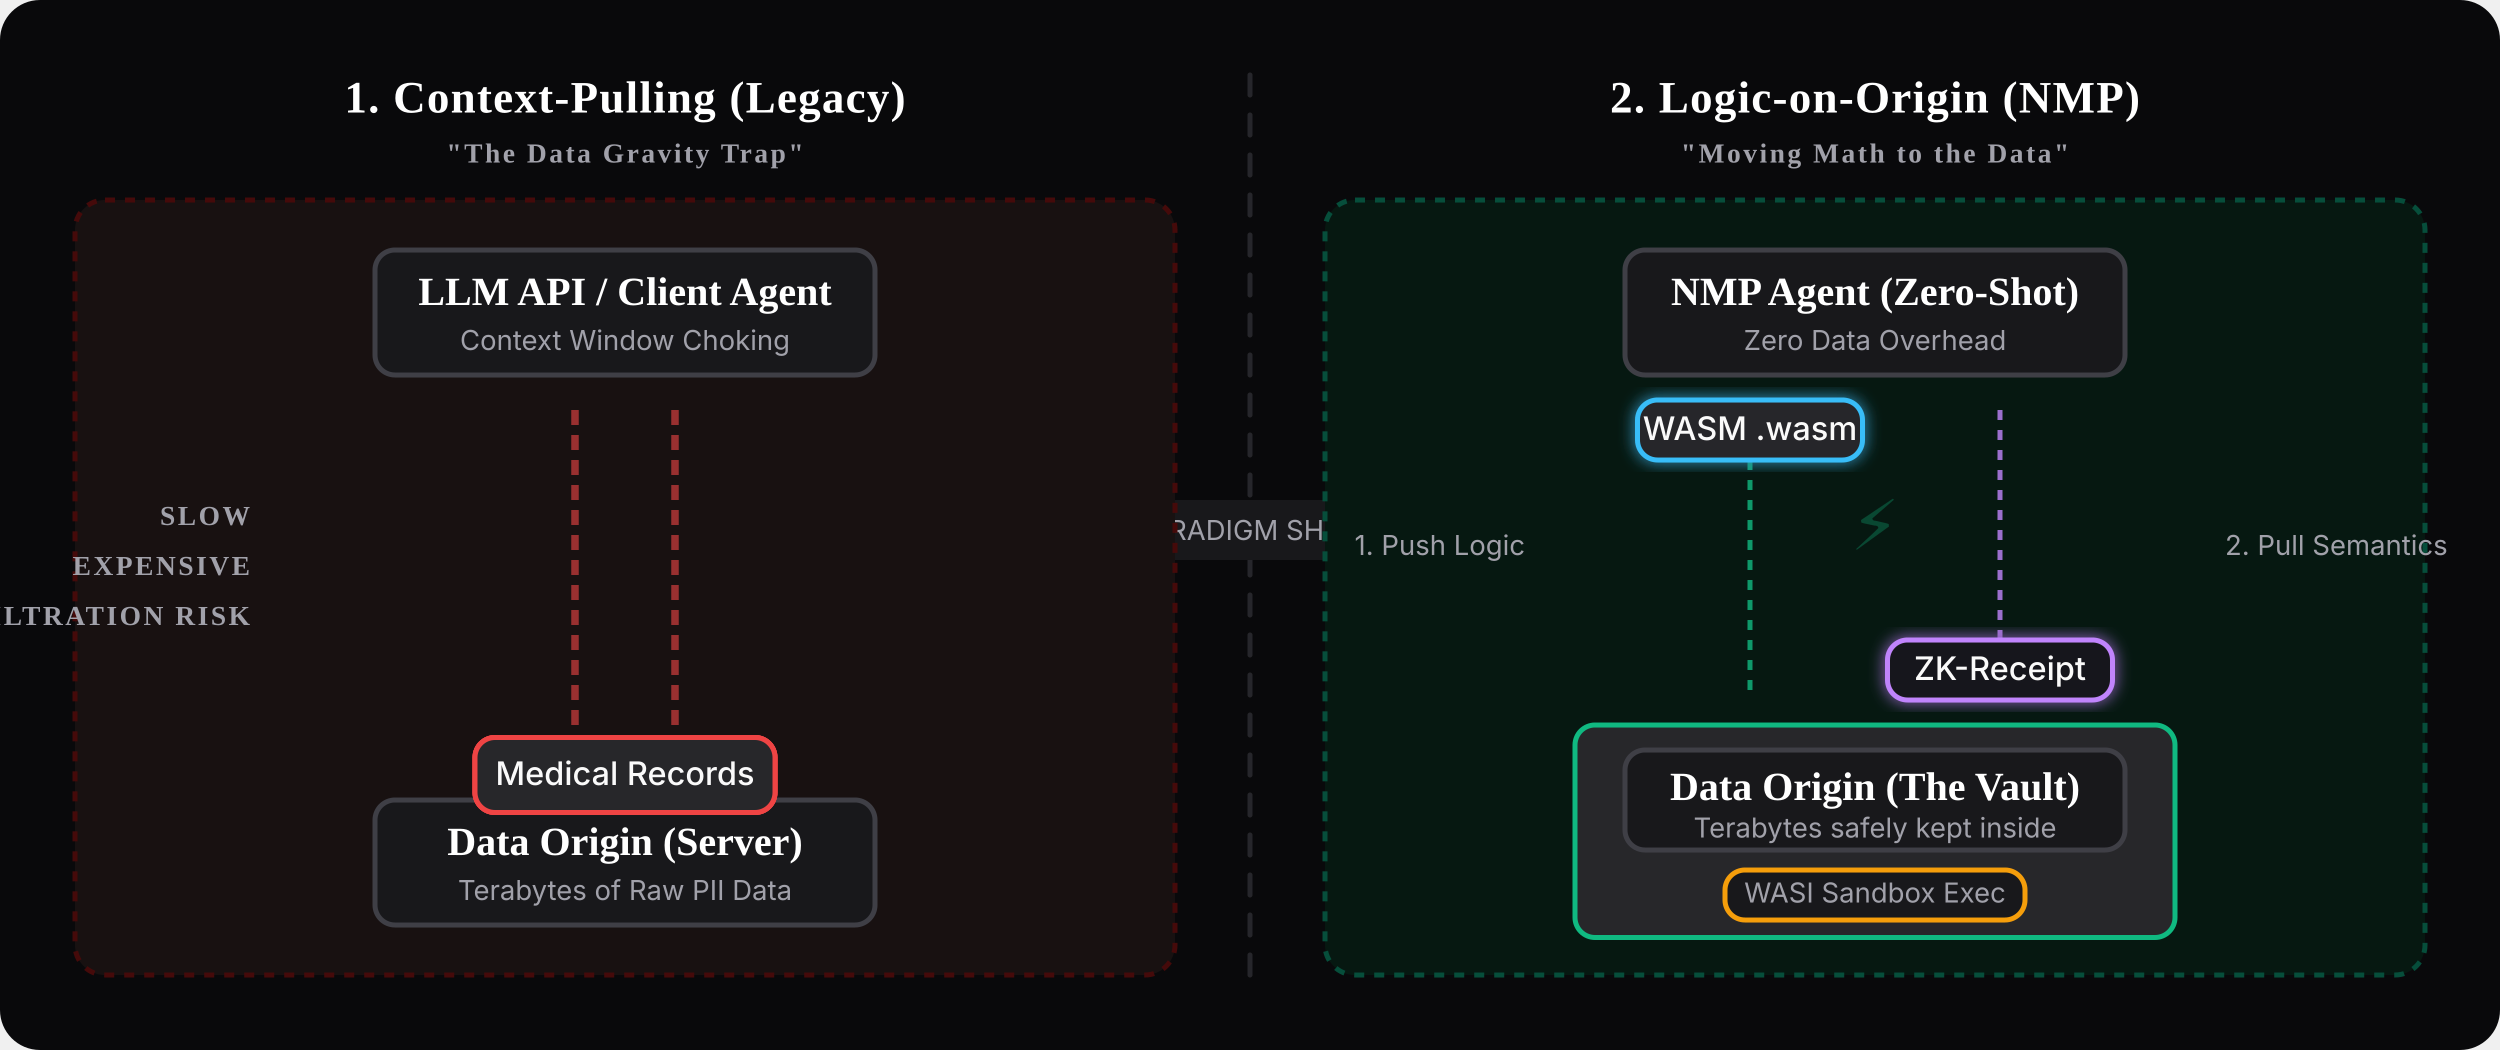
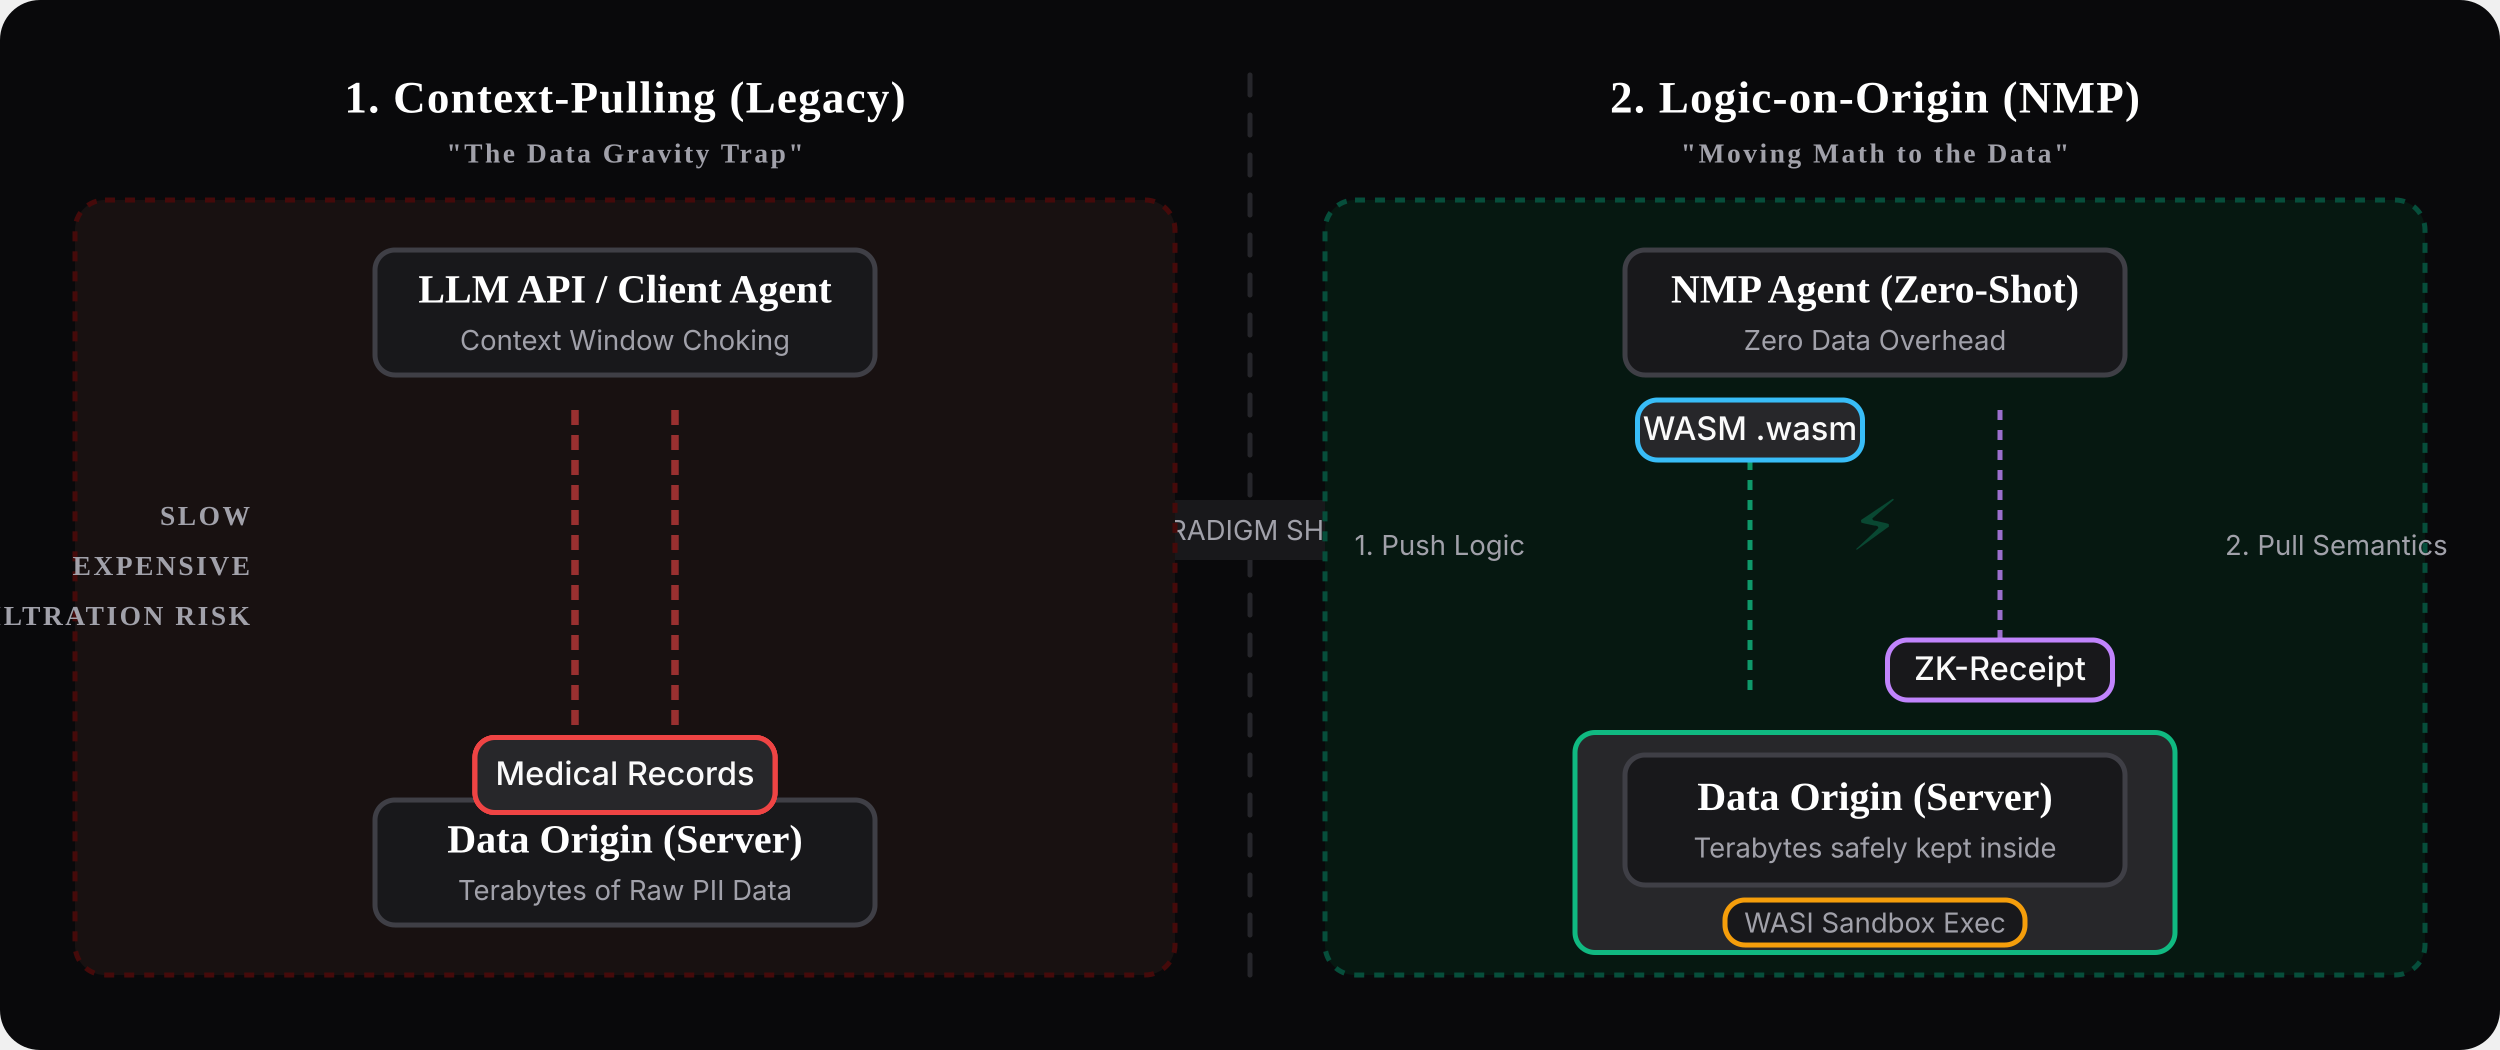
<svg xmlns="http://www.w3.org/2000/svg" width="1000" height="420" viewBox="0 0 1000 420">
  <rect width="1000" height="420" fill="#09090b" rx="16" />
  <style>
-         .nmp-text { font-family: 'Inter', system-ui, sans-serif; font-size: 13px; font-weight: 500; fill: #FAFAFA; }
-         .nmp-text-sm { font-family: 'Inter', system-ui, sans-serif; font-size: 11px; fill: #A1A1AA; }
-         .nmp-title { font-weight: 700; font-size: 16px; fill: #FFFFFF; }
-         .nmp-heading { font-weight: 800; font-size: 18px; fill: #FFFFFF; letter-spacing: 0.5px; text-transform: uppercase; }
-         .nmp-subtitle { font-size: 11px; fill: #A1A1AA; text-transform: uppercase; letter-spacing: 1px; font-weight: 600; }
-         
+         .nmp-text {
+             font-family: 'Inter', system-ui, sans-serif;
+             font-size: 13px;
+             font-weight: 500;
+             fill: #FAFAFA;
+         }
+ 
+         .nmp-text-sm {
+             font-family: 'Inter', system-ui, sans-serif;
+             font-size: 11px;
+             fill: #A1A1AA;
+         }
+ 
+         .nmp-title {
+             font-weight: 700;
+             font-size: 16px;
+             fill: #FFFFFF;
+         }
+ 
+         .nmp-heading {
+             font-weight: 800;
+             font-size: 18px;
+             fill: #FFFFFF;
+             letter-spacing: 0.5px;
+             text-transform: uppercase;
+         }
+ 
+         .nmp-subtitle {
+             font-size: 11px;
+             fill: #A1A1AA;
+             text-transform: uppercase;
+             letter-spacing: 1px;
+             font-weight: 600;
+         }
+ 
        /* Zones */
-         .nmp-zone-bad { fill: #181111; stroke: #450a0a; stroke-width: 2; rx: 12; stroke-dasharray: 4 4; }
-         .nmp-zone-good { fill: #061811; stroke: #064e3b; stroke-width: 2; rx: 12; stroke-dasharray: 4 4; }
-         
+         .nmp-zone-bad {
+             fill: #181111;
+             stroke: #450a0a;
+             stroke-width: 2;
+             rx: 12;
+             stroke-dasharray: 4 4;
+         }
+ 
+         .nmp-zone-good {
+             fill: #061811;
+             stroke: #064e3b;
+             stroke-width: 2;
+             rx: 12;
+             stroke-dasharray: 4 4;
+         }
+ 
        /* Elements */
-         .nmp-box { fill: #18181b; stroke: #3f3f46; stroke-width: 2; rx: 8; }
-         .nmp-box-red { fill: #27272a; stroke: #ef4444; stroke-width: 2; rx: 8; }
-         .nmp-box-green { fill: #27272a; stroke: #10b981; stroke-width: 2; rx: 8; }
-         .nmp-box-blue { fill: #27272a; stroke: #38bdf8; stroke-width: 2; rx: 8; }
-         
+         .nmp-box {
+             fill: #18181b;
+             stroke: #3f3f46;
+             stroke-width: 2;
+             rx: 8;
+         }
+ 
+         .nmp-box-red {
+             fill: #27272a;
+             stroke: #ef4444;
+             stroke-width: 2;
+             rx: 8;
+         }
+ 
+         .nmp-box-green {
+             fill: #27272a;
+             stroke: #10b981;
+             stroke-width: 2;
+             rx: 8;
+         }
+ 
+         .nmp-box-blue {
+             fill: #27272a;
+             stroke: #38bdf8;
+             stroke-width: 2;
+             rx: 8;
+         }
+ 
        /* Lines */
-         .nmp-line { stroke: #52525b; stroke-width: 2; fill: none; stroke-linecap: round; stroke-linejoin: round; }
-         .nmp-line-red { stroke: #ef4444; stroke-width: 3; fill: none; stroke-dasharray: 6 4; opacity: 0.6; }
-         .nmp-line-green { stroke: #10b981; stroke-width: 2; fill: none; stroke-dasharray: 4 4; opacity: 0.8; }
-         .nmp-line-purple { stroke: #c084fc; stroke-width: 2; fill: none; stroke-dasharray: 4 4; opacity: 0.8; }
-         
+         .nmp-line {
+             stroke: #52525b;
+             stroke-width: 2;
+             fill: none;
+             stroke-linecap: round;
+             stroke-linejoin: round;
+         }
+ 
+         .nmp-line-red {
+             stroke: #ef4444;
+             stroke-width: 3;
+             fill: none;
+             stroke-dasharray: 6 4;
+             opacity: 0.6;
+         }
+ 
+         .nmp-line-green {
+             stroke: #10b981;
+             stroke-width: 2;
+             fill: none;
+             stroke-dasharray: 4 4;
+             opacity: 0.8;
+         }
+ 
+         .nmp-line-purple {
+             stroke: #c084fc;
+             stroke-width: 2;
+             fill: none;
+             stroke-dasharray: 4 4;
+             opacity: 0.8;
+         }
+ 
        /* Markers */
-         .nmp-arrow { fill: #52525b; }
-         
+         .nmp-arrow {
+             fill: #52525b;
+         }
+ 
        /* ANIMATIONS */
        @keyframes slideRedD {
-             0% { transform: translateY(0); opacity: 0; }
-             10% { opacity: 1; }
-             90% { opacity: 1; }
-             100% { transform: translateY(-160px); opacity: 0; }
-         }
-         .anim-pull-1 { animation: slideRedD 2.5s cubic-bezier(0.4, 0, 0.2, 1) infinite; }
-         .anim-pull-2 { animation: slideRedD 2.5s cubic-bezier(0.4, 0, 0.2, 1) infinite 0.8s; }
-         .anim-pull-3 { animation: slideRedD 2.5s cubic-bezier(0.4, 0, 0.2, 1) infinite 1.6s; }
+             0% {
+                 transform: translateY(0);
+                 opacity: 0;
+             }
+ 
+             10% {
+                 opacity: 1;
+             }
+ 
+             90% {
+                 opacity: 1;
+             }
+ 
+             100% {
+                 transform: translateY(-160px);
+                 opacity: 0;
+             }
+         }
+ 
+         .anim-pull-1 {
+             animation: slideRedD 2.5s cubic-bezier(0.4, 0, 0.2, 1) infinite;
+         }
+ 
+         .anim-pull-2 {
+             animation: slideRedD 2.5s cubic-bezier(0.4, 0, 0.2, 1) infinite 0.8s;
+         }
+ 
+         .anim-pull-3 {
+             animation: slideRedD 2.5s cubic-bezier(0.4, 0, 0.2, 1) infinite 1.6s;
+         }

        @keyframes slideBlueD {
-             0% { transform: translateY(0); opacity: 0; }
-             10% { opacity: 1; }
-             90% { opacity: 1; }
-             100% { transform: translateY(160px); opacity: 0; }
-         }
-         .anim-push { animation: slideBlueD 2s cubic-bezier(0.4, 0, 0.2, 1) infinite; }
+             0% {
+                 transform: translateY(0);
+                 opacity: 0;
+             }
+ 
+             10% {
+                 opacity: 1;
+             }
+ 
+             90% {
+                 opacity: 1;
+             }
+ 
+             100% {
+                 transform: translateY(160px);
+                 opacity: 0;
+             }
+         }
+ 
+         .anim-push {
+             animation: slideBlueD 2s cubic-bezier(0.4, 0, 0.2, 1) infinite;
+         }

        @keyframes slidePurpleD {
-             0% { transform: translateY(0); opacity: 0; }
-             10% { opacity: 1; }
-             90% { opacity: 1; }
-             100% { transform: translateY(-160px); opacity: 0; }
-         }
-         .anim-return { animation: slidePurpleD 2s cubic-bezier(0.4, 0, 0.2, 1) infinite 1s; }
+             0% {
+                 transform: translateY(0);
+                 opacity: 0;
+             }
+ 
+             10% {
+                 opacity: 1;
+             }
+ 
+             90% {
+                 opacity: 1;
+             }
+ 
+             100% {
+                 transform: translateY(-160px);
+                 opacity: 0;
+             }
+         }
+ 
+         .anim-return {
+             animation: slidePurpleD 2s cubic-bezier(0.4, 0, 0.2, 1) infinite 1s;
+         }

        @keyframes pulseAlertD {
-             0%, 100% { stroke: #ef4444; filter: drop-shadow(0 0 2px #ef4444); }
-             50% { stroke: #7f1d1d; filter: none; }
-         }
-         .anim-alert { animation: pulseAlertD 1.5s infinite; }
-         
+ 
+             0%,
+             100% {
+                 stroke: #ef4444;
+             }
+ 
+             50% {
+                 stroke: #7f1d1d;
+             }
+         }
+ 
+         .anim-alert {
+             animation: pulseAlertD 1.5s infinite;
+         }
+ 
        @keyframes pulseShieldD {
-             0%, 100% { stroke: #10b981; filter: drop-shadow(0 0 2px #10b981); }
-             50% { stroke: #047857; filter: none; }
-         }
-         .anim-shield { animation: pulseShieldD 2s infinite; }
-         
-         @keyframes marchLineRedD { to { stroke-dashoffset: -20; } }
-         .anim-line-red { animation: marchLineRedD 1s linear infinite; }
-         
-         @keyframes marchLineGreenD { to { stroke-dashoffset: -16; } }
-         .anim-line-green { animation: marchLineGreenD 1s linear infinite; }
-         
-         @keyframes marchLinePurpleD { to { stroke-dashoffset: 16; } }
-         .anim-line-purple { animation: marchLinePurpleD 1s linear infinite; }
+ 
+             0%,
+             100% {
+                 stroke: #10b981;
+             }
+ 
+             50% {
+                 stroke: #047857;
+             }
+         }
+ 
+         .anim-shield {
+             animation: pulseShieldD 2s infinite;
+         }
+ 
+         @keyframes marchLineRedD {
+             to {
+                 stroke-dashoffset: -20;
+             }
+         }
+ 
+         .anim-line-red {
+             animation: marchLineRedD 1s linear infinite;
+         }
+ 
+         @keyframes marchLineGreenD {
+             to {
+                 stroke-dashoffset: -16;
+             }
+         }
+ 
+         .anim-line-green {
+             animation: marchLineGreenD 1s linear infinite;
+         }
+ 
+         @keyframes marchLinePurpleD {
+             to {
+                 stroke-dashoffset: 16;
+             }
+         }
+ 
+         .anim-line-purple {
+             animation: marchLinePurpleD 1s linear infinite;
+         }
    </style>
  <defs>
    <marker id="arr-dark" markerWidth="10" markerHeight="7" refX="9" refY="3.5" orient="auto">
      <polygon points="0 0, 10 3.5, 0 7" class="nmp-arrow" />
    </marker>
-     <filter id="glowD" x="-20%" y="-20%" width="140%" height="140%">
-       <feGaussianBlur stdDeviation="3" result="blur" />
-       <feMerge>
-         <feMergeNode in="blur" />
-         <feMergeNode in="SourceGraphic" />
-       </feMerge>
-     </filter>
-     <filter id="glow-redD" x="-20%" y="-20%" width="140%" height="140%">
-       <feGaussianBlur stdDeviation="3" result="blur" />
-       <feComponentTransfer in="blur" result="glow">
-         <feFuncA type="linear" slope="0.5" />
-       </feComponentTransfer>
-       <feMerge>
-         <feMergeNode in="glow" />
-         <feMergeNode in="SourceGraphic" />
-       </feMerge>
-     </filter>
  </defs>
  <line x1="500" y1="30" x2="500" y2="390" class="nmp-line" stroke-dasharray="8 8" opacity="0.4" />
  <rect x="440" y="200" width="120" height="24" fill="#18181b" rx="4" />
  <text x="500" y="216" text-anchor="middle" class="nmp-text-sm" fill="#71717a">PARADIGM SHIFT</text>
  <text x="250" y="45" text-anchor="middle" class="nmp-heading" fill="#ef4444">1. Context-Pulling (Legacy)</text>
  <text x="250" y="65" text-anchor="middle" class="nmp-subtitle">"The Data Gravity Trap"</text>
  <rect x="30" y="80" width="440" height="310" class="nmp-zone-bad" />
  <rect x="150" y="100" width="200" height="50" class="nmp-box" />
-   <text x="250" y="122" text-anchor="middle" class="nmp-title">LLM API / Client Agent</text>
+   <text x="250" y="121" text-anchor="middle" class="nmp-title">LLM API / Client Agent</text>
  <text x="250" y="140" text-anchor="middle" class="nmp-text-sm" fill="#ef4444">Context Window Choking</text>
  <rect x="150" y="320" width="200" height="50" class="nmp-box" />
-   <text x="250" y="342" text-anchor="middle" class="nmp-title">Data Origin (Server)</text>
+   <text x="250" y="341" text-anchor="middle" class="nmp-title">Data Origin (Server)</text>
  <text x="250" y="360" text-anchor="middle" class="nmp-text-sm">Terabytes of Raw PII Data</text>
  <path d="M 230 310 L 230 160" class="nmp-line-red anim-line-red" />
  <path d="M 270 310 L 270 160" class="nmp-line-red anim-line-red" />
  <g transform="translate(250, 310)">
    <g class="anim-pull-1">
      <rect x="-60" y="-15" width="120" height="30" class="nmp-box-red anim-alert" />
      <text x="0" y="4" text-anchor="middle" class="nmp-text" fill="#ef4444">GBs of Raw Logs</text>
    </g>
  </g>
  <g transform="translate(250, 310)">
    <g class="anim-pull-2">
      <rect x="-60" y="-15" width="120" height="30" class="nmp-box-red anim-alert" />
      <text x="0" y="4" text-anchor="middle" class="nmp-text" fill="#ef4444">User Passwords</text>
    </g>
  </g>
  <g transform="translate(250, 310)">
    <g class="anim-pull-3">
      <rect x="-60" y="-15" width="120" height="30" class="nmp-box-red anim-alert" />
      <text x="0" y="4" text-anchor="middle" class="nmp-text" fill="#ef4444">Medical Records</text>
    </g>
  </g>
  <text x="100" y="210" text-anchor="end" class="nmp-subtitle" fill="#ef4444">SLOW</text>
  <text x="100" y="230" text-anchor="end" class="nmp-subtitle" fill="#ef4444">EXPENSIVE</text>
  <text x="100" y="250" text-anchor="end" class="nmp-subtitle" fill="#ef4444">EXFILTRATION RISK</text>
  <text x="750" y="45" text-anchor="middle" class="nmp-heading" fill="#10b981">2. Logic-on-Origin (NMP)</text>
  <text x="750" y="65" text-anchor="middle" class="nmp-subtitle">"Moving Math to the Data"</text>
  <rect x="530" y="80" width="440" height="310" class="nmp-zone-good" />
  <rect x="650" y="100" width="200" height="50" class="nmp-box" />
-   <text x="750" y="122" text-anchor="middle" class="nmp-title">NMP Agent (Zero-Shot)</text>
+   <text x="750" y="121" text-anchor="middle" class="nmp-title">NMP Agent (Zero-Shot)</text>
  <text x="750" y="140" text-anchor="middle" class="nmp-text-sm" fill="#10b981">Zero Data Overhead</text>
-   <rect x="630" y="290" width="240" height="85" class="nmp-box-green anim-shield" fill="rgba(6, 78, 59, 0.1)" />
-   <rect x="650" y="300" width="200" height="40" class="nmp-box" />
-   <text x="750" y="320" text-anchor="middle" class="nmp-title">Data Origin (The Vault)</text>
-   <text x="750" y="335" text-anchor="middle" class="nmp-text-sm">Terabytes safely kept inside</text>
-   <rect x="690" y="348" width="120" height="20" class="nmp-box" style="stroke:#f59e0b" />
-   <text x="750" y="361" text-anchor="middle" class="nmp-text-sm" fill="#fcd34d">WASI Sandbox Exec</text>
+   <rect x="630" y="293" width="240" height="88" class="nmp-box-green anim-shield" fill="rgba(6, 78, 59, 0.1)" />
+   <rect x="650" y="302" width="200" height="52" class="nmp-box" />
+   <text x="750" y="324" text-anchor="middle" class="nmp-title">Data Origin (Server)</text>
+   <text x="750" y="343" text-anchor="middle" class="nmp-text-sm">Terabytes safely kept inside</text>
+   <rect x="690" y="360" width="120" height="18" class="nmp-box" style="stroke:#f59e0b" />
+   <text x="750" y="373" text-anchor="middle" class="nmp-text-sm" fill="#fcd34d">WASI Sandbox Exec</text>
  <path d="M 700 160 L 700 280" class="nmp-line-green anim-line-green" />
  <path d="M 800 280 L 800 160" class="nmp-line-purple anim-line-purple" />
  <g transform="translate(700, 160)">
    <g class="anim-push">
-       <rect x="-45" y="0" width="90" height="24" class="nmp-box-blue" filter="url(#glowD)" />
+       <rect x="-45" y="0" width="90" height="24" class="nmp-box-blue" />
      <text x="0" y="16" text-anchor="middle" class="nmp-text" fill="#7dd3fc">WASM .wasm</text>
    </g>
  </g>
  <g transform="translate(800, 280)">
    <g class="anim-return">
-       <rect x="-45" y="-24" width="90" height="24" class="nmp-box" style="stroke:#c084fc" filter="url(#glowD)" />
+       <rect x="-45" y="-24" width="90" height="24" class="nmp-box" style="stroke:#c084fc" />
      <text x="0" y="-8" text-anchor="middle" class="nmp-text" fill="#e879f9">ZK-Receipt</text>
    </g>
  </g>
  <text x="610" y="222" text-anchor="end" class="nmp-text-sm" fill="#38bdf8">1. Push Logic</text>
  <text x="890" y="222" text-anchor="start" class="nmp-text-sm" fill="#c084fc">2. Pull Semantics</text>
  <text x="750" y="220" text-anchor="middle" font-size="28" fill="#10b981" opacity="0.3" font-family="'Inter', sans-serif">⚡</text>
</svg>
